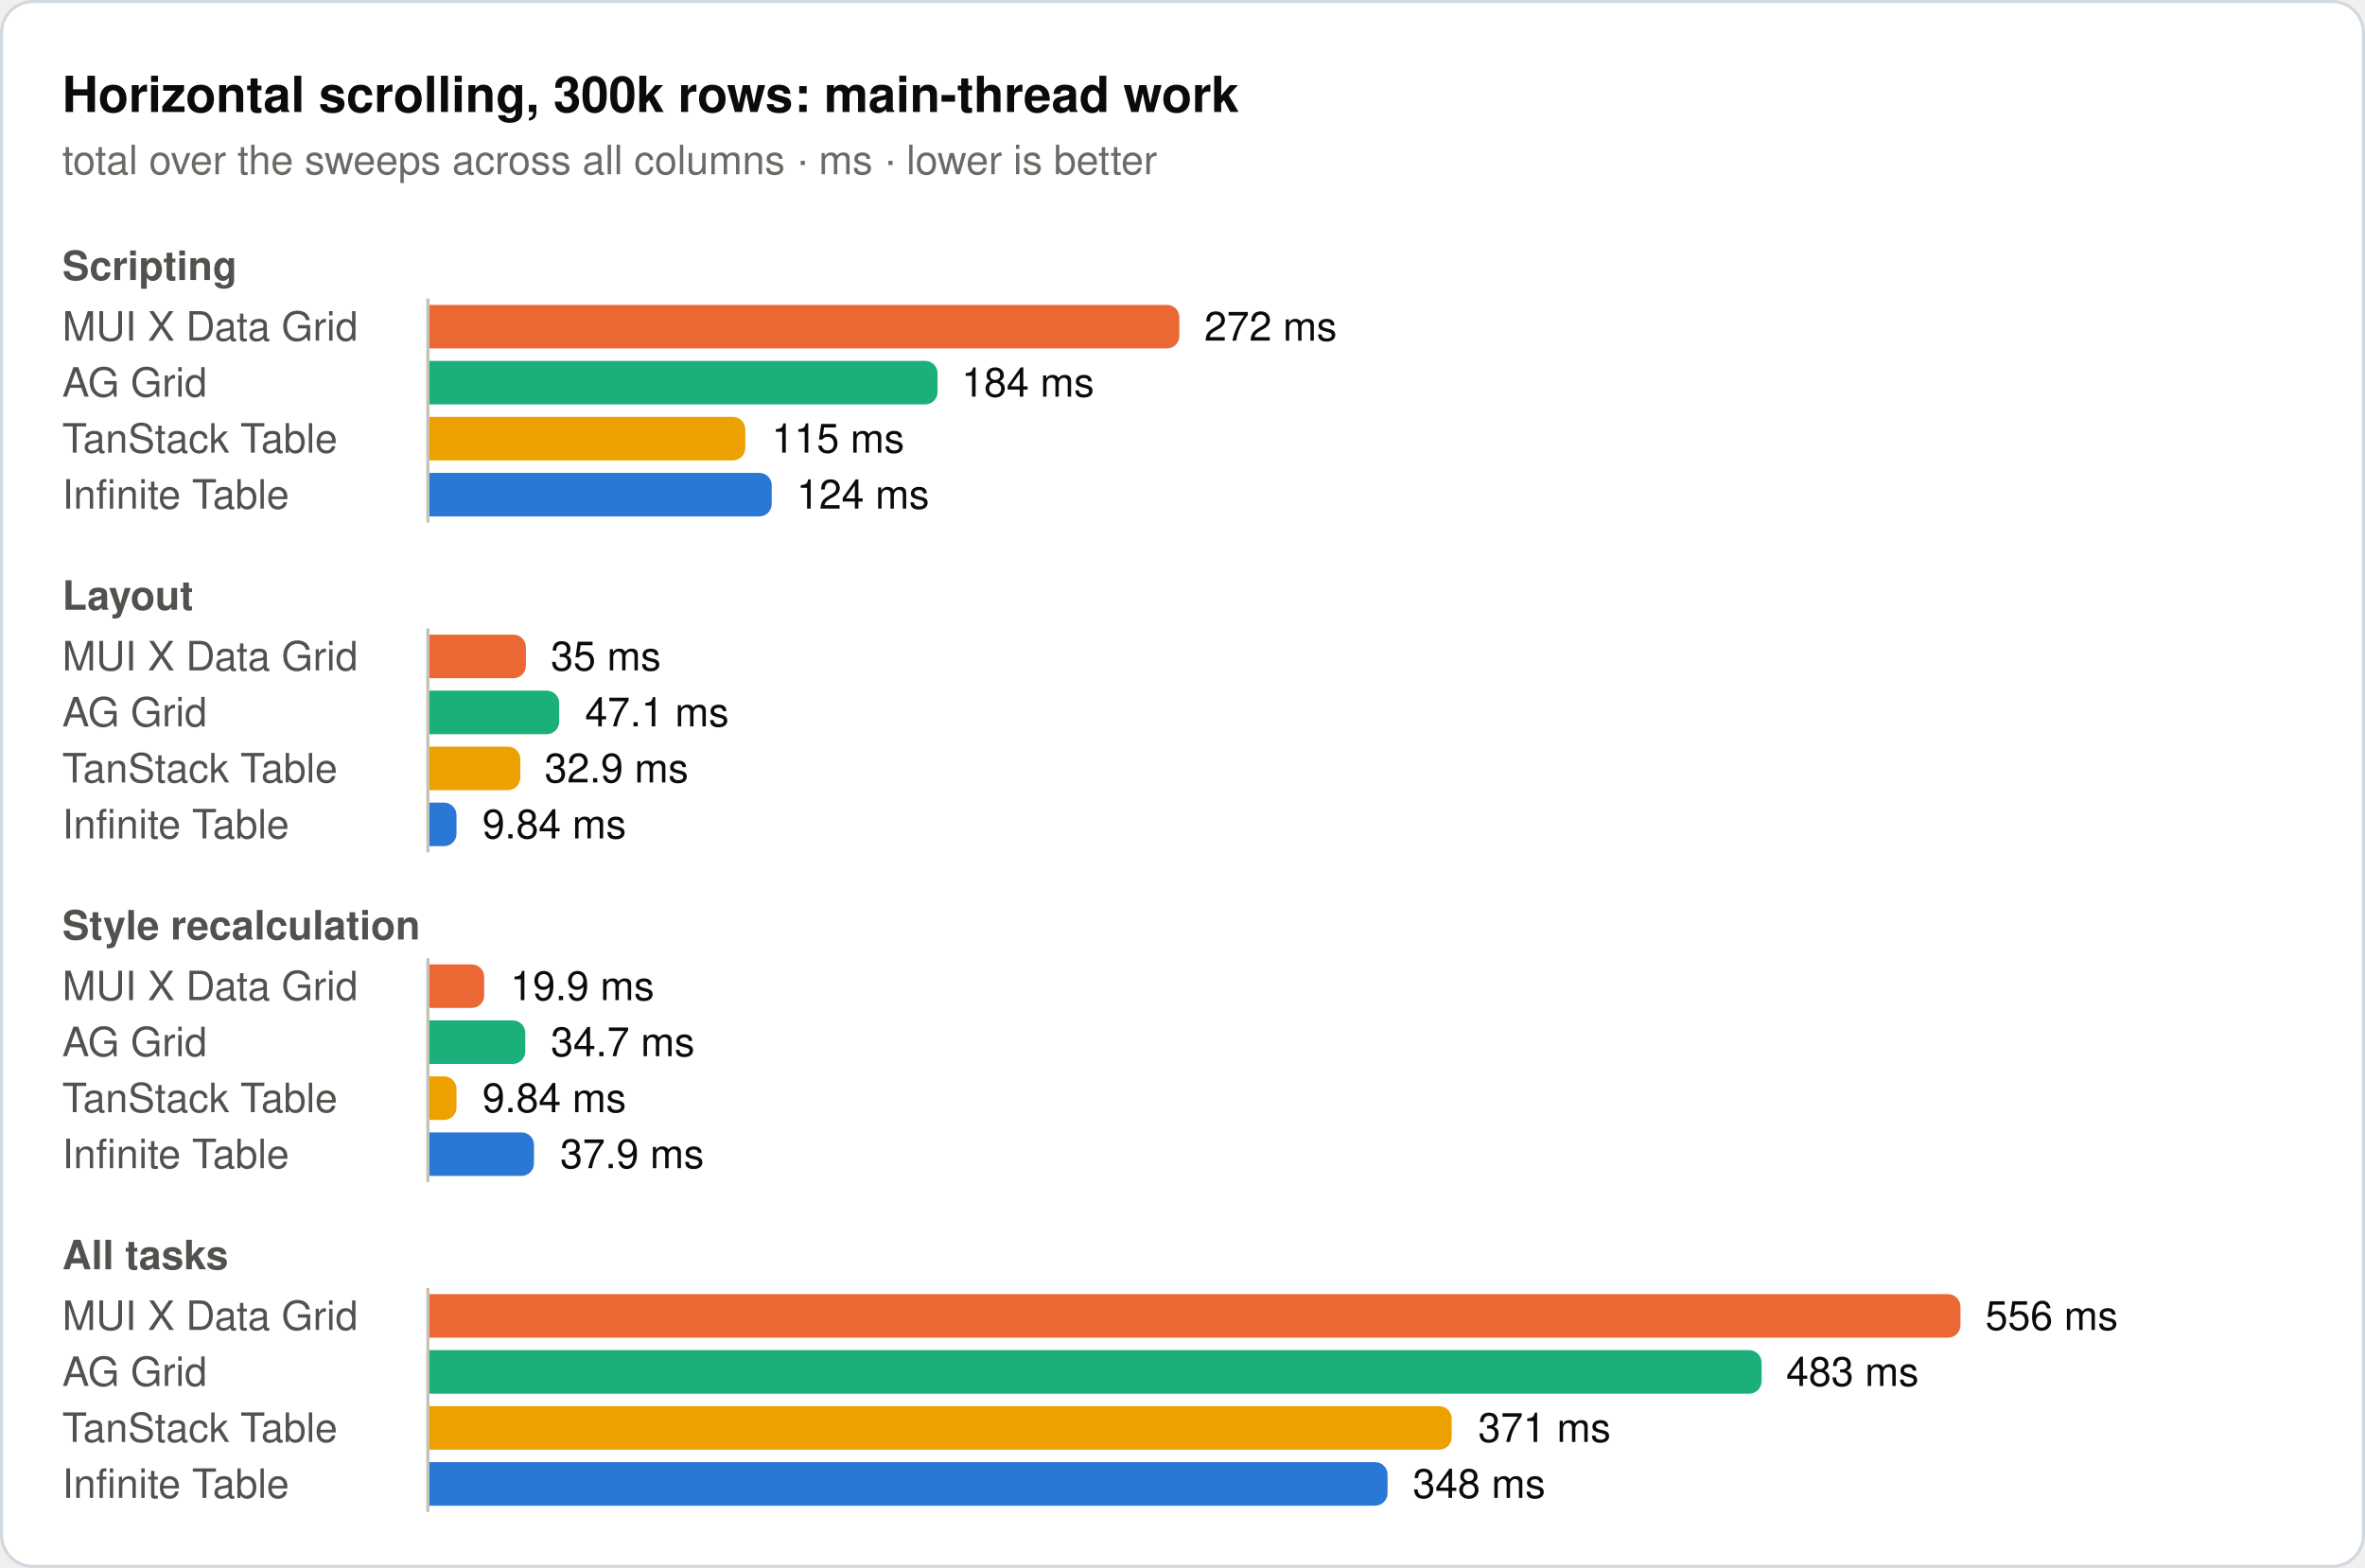
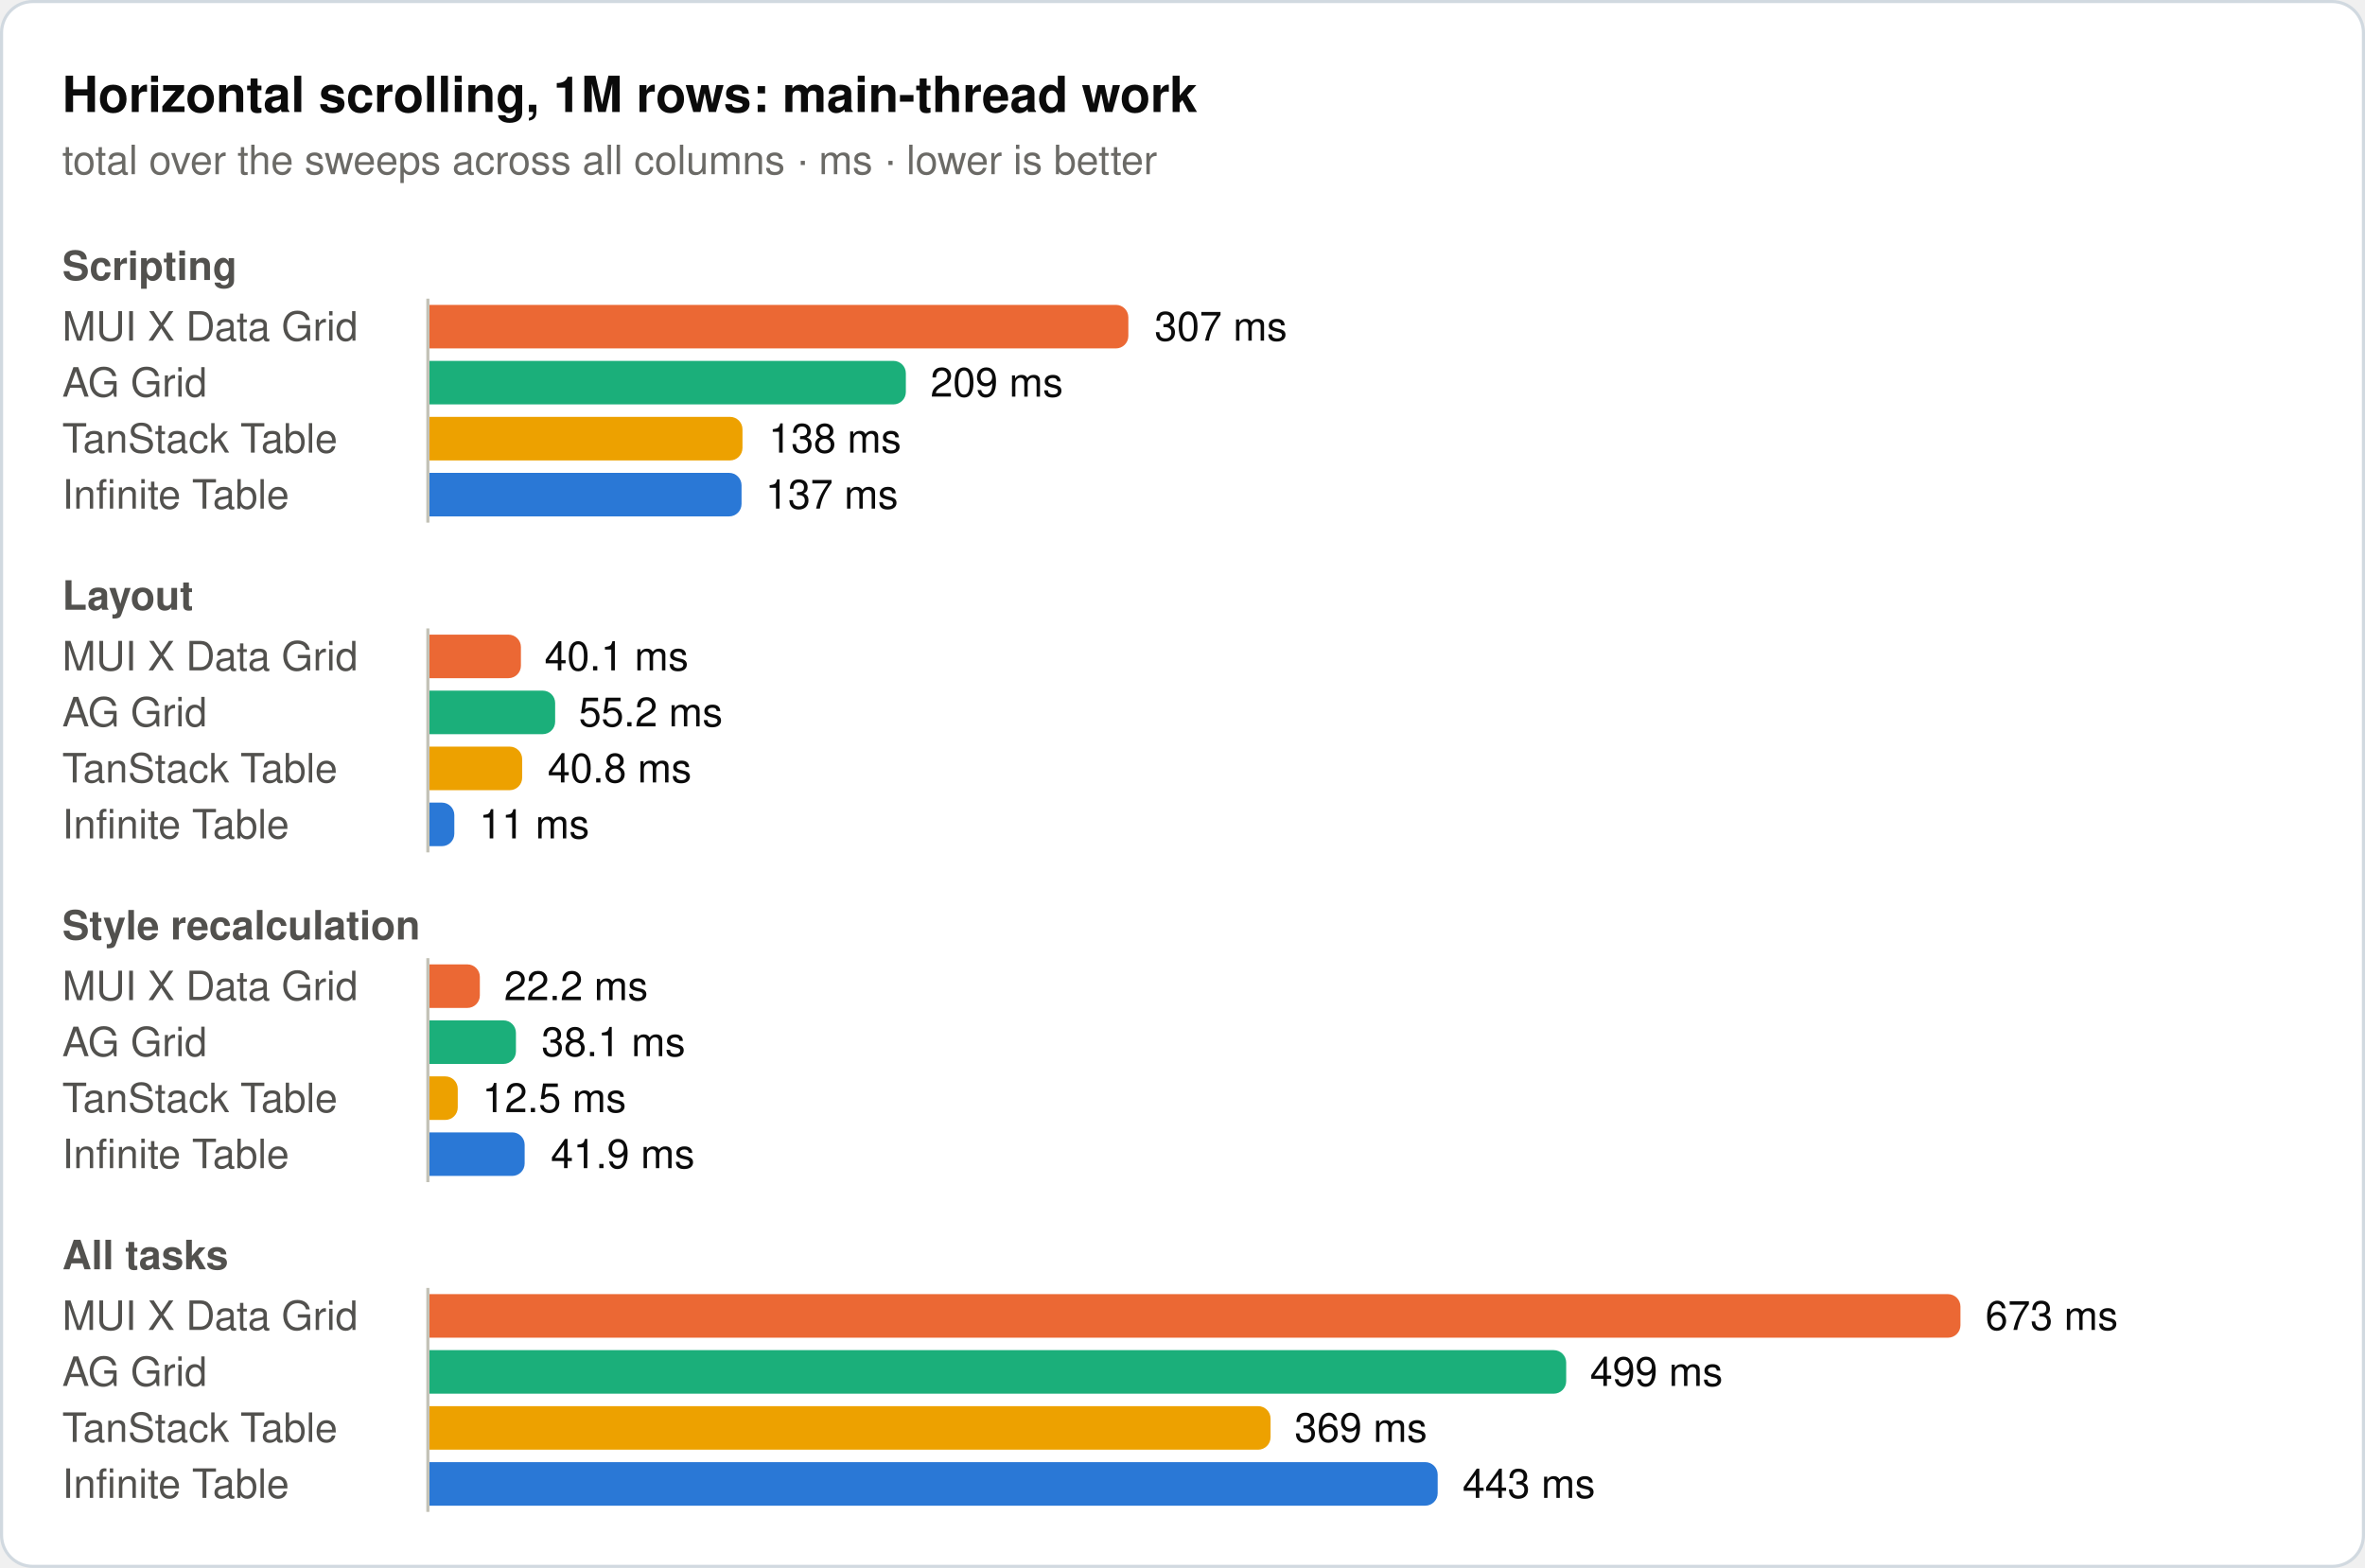
<svg xmlns="http://www.w3.org/2000/svg" width="760" height="504" viewBox="0 0 760 504" role="img">
  <rect x="0.5" y="0.5" width="759" height="503" rx="10" fill="#ffffff" stroke="#d1d9e0" />
-   <text x="20" y="36" font-family="system-ui, -apple-system, 'Segoe UI', Helvetica, Arial, sans-serif" font-size="16" font-weight="600" fill="#0b0b0b">Horizontal scrolling, 300k rows: main-thread work</text>
+   <text x="20" y="36" font-family="system-ui, -apple-system, 'Segoe UI', Helvetica, Arial, sans-serif" font-size="16" font-weight="600" fill="#0b0b0b">Horizontal scrolling, 1M rows: main-thread work</text>
  <text x="20" y="56" font-family="system-ui, -apple-system, 'Segoe UI', Helvetica, Arial, sans-serif" font-size="13" fill="#6b6a66">total over the sweeps across all columns · ms · lower is better</text>
  <text x="20" y="90" font-family="system-ui, -apple-system, 'Segoe UI', Helvetica, Arial, sans-serif" font-size="13" font-weight="600" fill="#52514e">Scripting</text>
  <text x="20" y="109.5" font-family="system-ui, -apple-system, 'Segoe UI', Helvetica, Arial, sans-serif" font-size="13" fill="#52514e">MUI X Data Grid</text>
-   <path d="M138,98H375a4,4 0 0 1 4,4V108a4,4 0 0 1 -4,4H138Z" fill="#eb6834" />
-   <text x="387" y="109.5" font-family="system-ui, -apple-system, 'Segoe UI', Helvetica, Arial, sans-serif" font-size="13" fill="#0b0b0b">272 ms</text>
+   <path d="M138,98H358.6a4,4 0 0 1 4,4V108a4,4 0 0 1 -4,4H138Z" fill="#eb6834" />
+   <text x="371" y="109.5" font-family="system-ui, -apple-system, 'Segoe UI', Helvetica, Arial, sans-serif" font-size="13" fill="#0b0b0b">307 ms</text>
  <text x="20" y="127.5" font-family="system-ui, -apple-system, 'Segoe UI', Helvetica, Arial, sans-serif" font-size="13" fill="#52514e">AG Grid</text>
-   <path d="M138,116H297.3a4,4 0 0 1 4,4V126a4,4 0 0 1 -4,4H138Z" fill="#1baf7a" />
-   <text x="309" y="127.5" font-family="system-ui, -apple-system, 'Segoe UI', Helvetica, Arial, sans-serif" font-size="13" fill="#0b0b0b">184 ms</text>
+   <path d="M138,116H287.1a4,4 0 0 1 4,4V126a4,4 0 0 1 -4,4H138Z" fill="#1baf7a" />
+   <text x="299" y="127.5" font-family="system-ui, -apple-system, 'Segoe UI', Helvetica, Arial, sans-serif" font-size="13" fill="#0b0b0b">209 ms</text>
  <text x="20" y="145.5" font-family="system-ui, -apple-system, 'Segoe UI', Helvetica, Arial, sans-serif" font-size="13" fill="#52514e">TanStack Table</text>
-   <path d="M138,134H235.5a4,4 0 0 1 4,4V144a4,4 0 0 1 -4,4H138Z" fill="#eda100" />
-   <text x="248" y="145.5" font-family="system-ui, -apple-system, 'Segoe UI', Helvetica, Arial, sans-serif" font-size="13" fill="#0b0b0b">115 ms</text>
+   <path d="M138,134H234.6a4,4 0 0 1 4,4V144a4,4 0 0 1 -4,4H138Z" fill="#eda100" />
+   <text x="247" y="145.5" font-family="system-ui, -apple-system, 'Segoe UI', Helvetica, Arial, sans-serif" font-size="13" fill="#0b0b0b">138 ms</text>
  <text x="20" y="163.5" font-family="system-ui, -apple-system, 'Segoe UI', Helvetica, Arial, sans-serif" font-size="13" fill="#52514e">Infinite Table</text>
-   <path d="M138,152H244a4,4 0 0 1 4,4V162a4,4 0 0 1 -4,4H138Z" fill="#2a78d6" />
-   <text x="256" y="163.5" font-family="system-ui, -apple-system, 'Segoe UI', Helvetica, Arial, sans-serif" font-size="13" fill="#0b0b0b">124 ms</text>
+   <path d="M138,152H234.3a4,4 0 0 1 4,4V162a4,4 0 0 1 -4,4H138Z" fill="#2a78d6" />
+   <text x="246" y="163.5" font-family="system-ui, -apple-system, 'Segoe UI', Helvetica, Arial, sans-serif" font-size="13" fill="#0b0b0b">137 ms</text>
  <line x1="137.5" y1="96" x2="137.5" y2="168" stroke="#c3c2b7" stroke-width="1" />
  <text x="20" y="196" font-family="system-ui, -apple-system, 'Segoe UI', Helvetica, Arial, sans-serif" font-size="13" font-weight="600" fill="#52514e">Layout</text>
  <text x="20" y="215.5" font-family="system-ui, -apple-system, 'Segoe UI', Helvetica, Arial, sans-serif" font-size="13" fill="#52514e">MUI X Data Grid</text>
-   <path d="M138,204H165a4,4 0 0 1 4,4V214a4,4 0 0 1 -4,4H138Z" fill="#eb6834" />
-   <text x="177" y="215.5" font-family="system-ui, -apple-system, 'Segoe UI', Helvetica, Arial, sans-serif" font-size="13" fill="#0b0b0b">35 ms</text>
+   <path d="M138,204H163.4a4,4 0 0 1 4,4V214a4,4 0 0 1 -4,4H138Z" fill="#eb6834" />
+   <text x="175" y="215.5" font-family="system-ui, -apple-system, 'Segoe UI', Helvetica, Arial, sans-serif" font-size="13" fill="#0b0b0b">40.1 ms</text>
  <text x="20" y="233.5" font-family="system-ui, -apple-system, 'Segoe UI', Helvetica, Arial, sans-serif" font-size="13" fill="#52514e">AG Grid</text>
-   <path d="M138,222H175.7a4,4 0 0 1 4,4V232a4,4 0 0 1 -4,4H138Z" fill="#1baf7a" />
-   <text x="188" y="233.5" font-family="system-ui, -apple-system, 'Segoe UI', Helvetica, Arial, sans-serif" font-size="13" fill="#0b0b0b">47.1 ms</text>
+   <path d="M138,222H174.4a4,4 0 0 1 4,4V232a4,4 0 0 1 -4,4H138Z" fill="#1baf7a" />
+   <text x="186" y="233.5" font-family="system-ui, -apple-system, 'Segoe UI', Helvetica, Arial, sans-serif" font-size="13" fill="#0b0b0b">55.2 ms</text>
  <text x="20" y="251.5" font-family="system-ui, -apple-system, 'Segoe UI', Helvetica, Arial, sans-serif" font-size="13" fill="#52514e">TanStack Table</text>
-   <path d="M138,240H163.2a4,4 0 0 1 4,4V250a4,4 0 0 1 -4,4H138Z" fill="#eda100" />
-   <text x="175" y="251.5" font-family="system-ui, -apple-system, 'Segoe UI', Helvetica, Arial, sans-serif" font-size="13" fill="#0b0b0b">32.9 ms</text>
+   <path d="M138,240H163.8a4,4 0 0 1 4,4V250a4,4 0 0 1 -4,4H138Z" fill="#eda100" />
+   <text x="176" y="251.5" font-family="system-ui, -apple-system, 'Segoe UI', Helvetica, Arial, sans-serif" font-size="13" fill="#0b0b0b">40.8 ms</text>
  <text x="20" y="269.5" font-family="system-ui, -apple-system, 'Segoe UI', Helvetica, Arial, sans-serif" font-size="13" fill="#52514e">Infinite Table</text>
-   <path d="M138,258H142.7a4,4 0 0 1 4,4V268a4,4 0 0 1 -4,4H138Z" fill="#2a78d6" />
-   <text x="155" y="269.5" font-family="system-ui, -apple-system, 'Segoe UI', Helvetica, Arial, sans-serif" font-size="13" fill="#0b0b0b">9.84 ms</text>
+   <path d="M138,258H142a4,4 0 0 1 4,4V268a4,4 0 0 1 -4,4H138Z" fill="#2a78d6" />
+   <text x="154" y="269.5" font-family="system-ui, -apple-system, 'Segoe UI', Helvetica, Arial, sans-serif" font-size="13" fill="#0b0b0b">11 ms</text>
  <line x1="137.5" y1="202" x2="137.5" y2="274" stroke="#c3c2b7" stroke-width="1" />
  <text x="20" y="302" font-family="system-ui, -apple-system, 'Segoe UI', Helvetica, Arial, sans-serif" font-size="13" font-weight="600" fill="#52514e">Style recalculation</text>
  <text x="20" y="321.5" font-family="system-ui, -apple-system, 'Segoe UI', Helvetica, Arial, sans-serif" font-size="13" fill="#52514e">MUI X Data Grid</text>
-   <path d="M138,310H151.6a4,4 0 0 1 4,4V320a4,4 0 0 1 -4,4H138Z" fill="#eb6834" />
-   <text x="164" y="321.5" font-family="system-ui, -apple-system, 'Segoe UI', Helvetica, Arial, sans-serif" font-size="13" fill="#0b0b0b">19.9 ms</text>
+   <path d="M138,310H150.2a4,4 0 0 1 4,4V320a4,4 0 0 1 -4,4H138Z" fill="#eb6834" />
+   <text x="162" y="321.5" font-family="system-ui, -apple-system, 'Segoe UI', Helvetica, Arial, sans-serif" font-size="13" fill="#0b0b0b">22.2 ms</text>
  <text x="20" y="339.5" font-family="system-ui, -apple-system, 'Segoe UI', Helvetica, Arial, sans-serif" font-size="13" fill="#52514e">AG Grid</text>
-   <path d="M138,328H164.8a4,4 0 0 1 4,4V338a4,4 0 0 1 -4,4H138Z" fill="#1baf7a" />
-   <text x="177" y="339.5" font-family="system-ui, -apple-system, 'Segoe UI', Helvetica, Arial, sans-serif" font-size="13" fill="#0b0b0b">34.7 ms</text>
+   <path d="M138,328H161.8a4,4 0 0 1 4,4V338a4,4 0 0 1 -4,4H138Z" fill="#1baf7a" />
+   <text x="174" y="339.5" font-family="system-ui, -apple-system, 'Segoe UI', Helvetica, Arial, sans-serif" font-size="13" fill="#0b0b0b">38.1 ms</text>
  <text x="20" y="357.5" font-family="system-ui, -apple-system, 'Segoe UI', Helvetica, Arial, sans-serif" font-size="13" fill="#52514e">TanStack Table</text>
-   <path d="M138,346H142.7a4,4 0 0 1 4,4V356a4,4 0 0 1 -4,4H138Z" fill="#eda100" />
-   <text x="155" y="357.5" font-family="system-ui, -apple-system, 'Segoe UI', Helvetica, Arial, sans-serif" font-size="13" fill="#0b0b0b">9.84 ms</text>
+   <path d="M138,346H143.1a4,4 0 0 1 4,4V356a4,4 0 0 1 -4,4H138Z" fill="#eda100" />
+   <text x="155" y="357.5" font-family="system-ui, -apple-system, 'Segoe UI', Helvetica, Arial, sans-serif" font-size="13" fill="#0b0b0b">12.5 ms</text>
  <text x="20" y="375.5" font-family="system-ui, -apple-system, 'Segoe UI', Helvetica, Arial, sans-serif" font-size="13" fill="#52514e">Infinite Table</text>
-   <path d="M138,364H167.6a4,4 0 0 1 4,4V374a4,4 0 0 1 -4,4H138Z" fill="#2a78d6" />
-   <text x="180" y="375.5" font-family="system-ui, -apple-system, 'Segoe UI', Helvetica, Arial, sans-serif" font-size="13" fill="#0b0b0b">37.9 ms</text>
+   <path d="M138,364H164.6a4,4 0 0 1 4,4V374a4,4 0 0 1 -4,4H138Z" fill="#2a78d6" />
+   <text x="177" y="375.5" font-family="system-ui, -apple-system, 'Segoe UI', Helvetica, Arial, sans-serif" font-size="13" fill="#0b0b0b">41.9 ms</text>
  <line x1="137.5" y1="308" x2="137.5" y2="380" stroke="#c3c2b7" stroke-width="1" />
  <text x="20" y="408" font-family="system-ui, -apple-system, 'Segoe UI', Helvetica, Arial, sans-serif" font-size="13" font-weight="600" fill="#52514e">All tasks</text>
  <text x="20" y="427.5" font-family="system-ui, -apple-system, 'Segoe UI', Helvetica, Arial, sans-serif" font-size="13" fill="#52514e">MUI X Data Grid</text>
  <path d="M138,416H626a4,4 0 0 1 4,4V426a4,4 0 0 1 -4,4H138Z" fill="#eb6834" />
-   <text x="638" y="427.5" font-family="system-ui, -apple-system, 'Segoe UI', Helvetica, Arial, sans-serif" font-size="13" fill="#0b0b0b">556 ms</text>
+   <text x="638" y="427.5" font-family="system-ui, -apple-system, 'Segoe UI', Helvetica, Arial, sans-serif" font-size="13" fill="#0b0b0b">673 ms</text>
  <text x="20" y="445.5" font-family="system-ui, -apple-system, 'Segoe UI', Helvetica, Arial, sans-serif" font-size="13" fill="#52514e">AG Grid</text>
-   <path d="M138,434H562.1a4,4 0 0 1 4,4V444a4,4 0 0 1 -4,4H138Z" fill="#1baf7a" />
-   <text x="574" y="445.5" font-family="system-ui, -apple-system, 'Segoe UI', Helvetica, Arial, sans-serif" font-size="13" fill="#0b0b0b">483 ms</text>
+   <path d="M138,434H499.3a4,4 0 0 1 4,4V444a4,4 0 0 1 -4,4H138Z" fill="#1baf7a" />
+   <text x="511" y="445.5" font-family="system-ui, -apple-system, 'Segoe UI', Helvetica, Arial, sans-serif" font-size="13" fill="#0b0b0b">499 ms</text>
  <text x="20" y="463.5" font-family="system-ui, -apple-system, 'Segoe UI', Helvetica, Arial, sans-serif" font-size="13" fill="#52514e">TanStack Table</text>
-   <path d="M138,452H462.5a4,4 0 0 1 4,4V462a4,4 0 0 1 -4,4H138Z" fill="#eda100" />
-   <text x="475" y="463.5" font-family="system-ui, -apple-system, 'Segoe UI', Helvetica, Arial, sans-serif" font-size="13" fill="#0b0b0b">371 ms</text>
+   <path d="M138,452H404.3a4,4 0 0 1 4,4V462a4,4 0 0 1 -4,4H138Z" fill="#eda100" />
+   <text x="416" y="463.5" font-family="system-ui, -apple-system, 'Segoe UI', Helvetica, Arial, sans-serif" font-size="13" fill="#0b0b0b">369 ms</text>
  <text x="20" y="481.5" font-family="system-ui, -apple-system, 'Segoe UI', Helvetica, Arial, sans-serif" font-size="13" fill="#52514e">Infinite Table</text>
-   <path d="M138,470H441.9a4,4 0 0 1 4,4V480a4,4 0 0 1 -4,4H138Z" fill="#2a78d6" />
-   <text x="454" y="481.5" font-family="system-ui, -apple-system, 'Segoe UI', Helvetica, Arial, sans-serif" font-size="13" fill="#0b0b0b">348 ms</text>
+   <path d="M138,470H458a4,4 0 0 1 4,4V480a4,4 0 0 1 -4,4H138Z" fill="#2a78d6" />
+   <text x="470" y="481.5" font-family="system-ui, -apple-system, 'Segoe UI', Helvetica, Arial, sans-serif" font-size="13" fill="#0b0b0b">443 ms</text>
  <line x1="137.5" y1="414" x2="137.5" y2="486" stroke="#c3c2b7" stroke-width="1" />
</svg>
